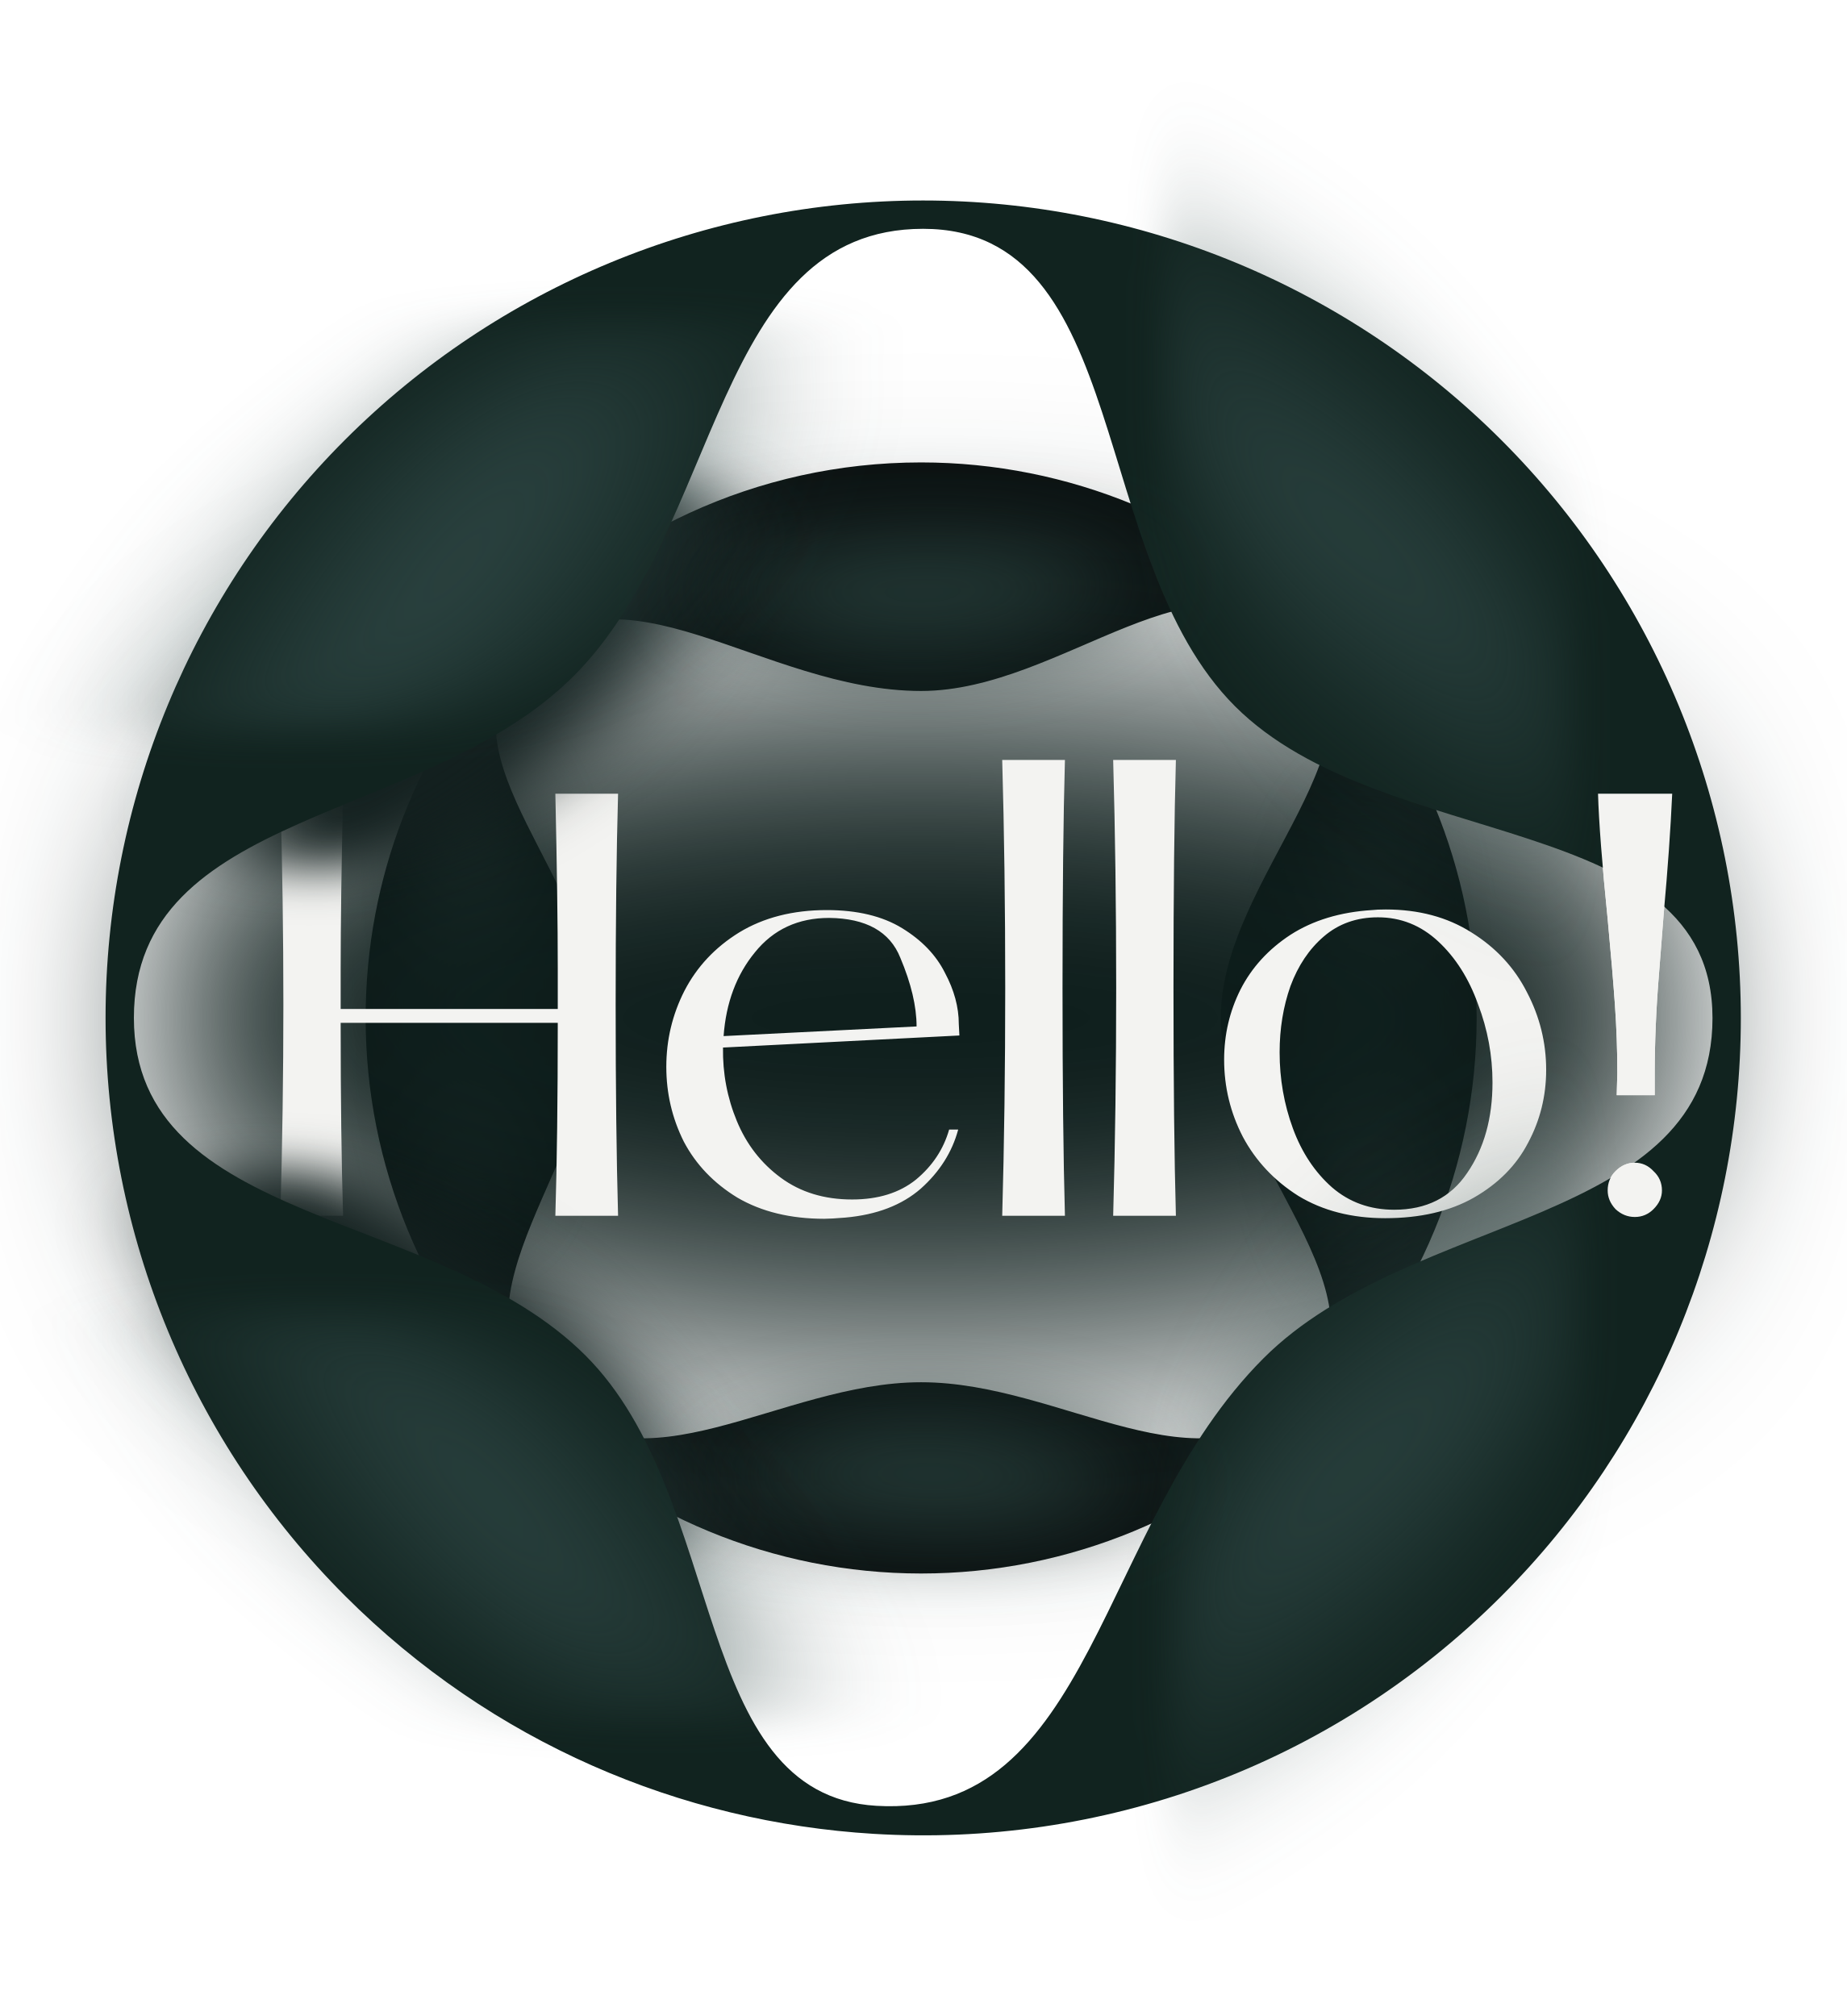
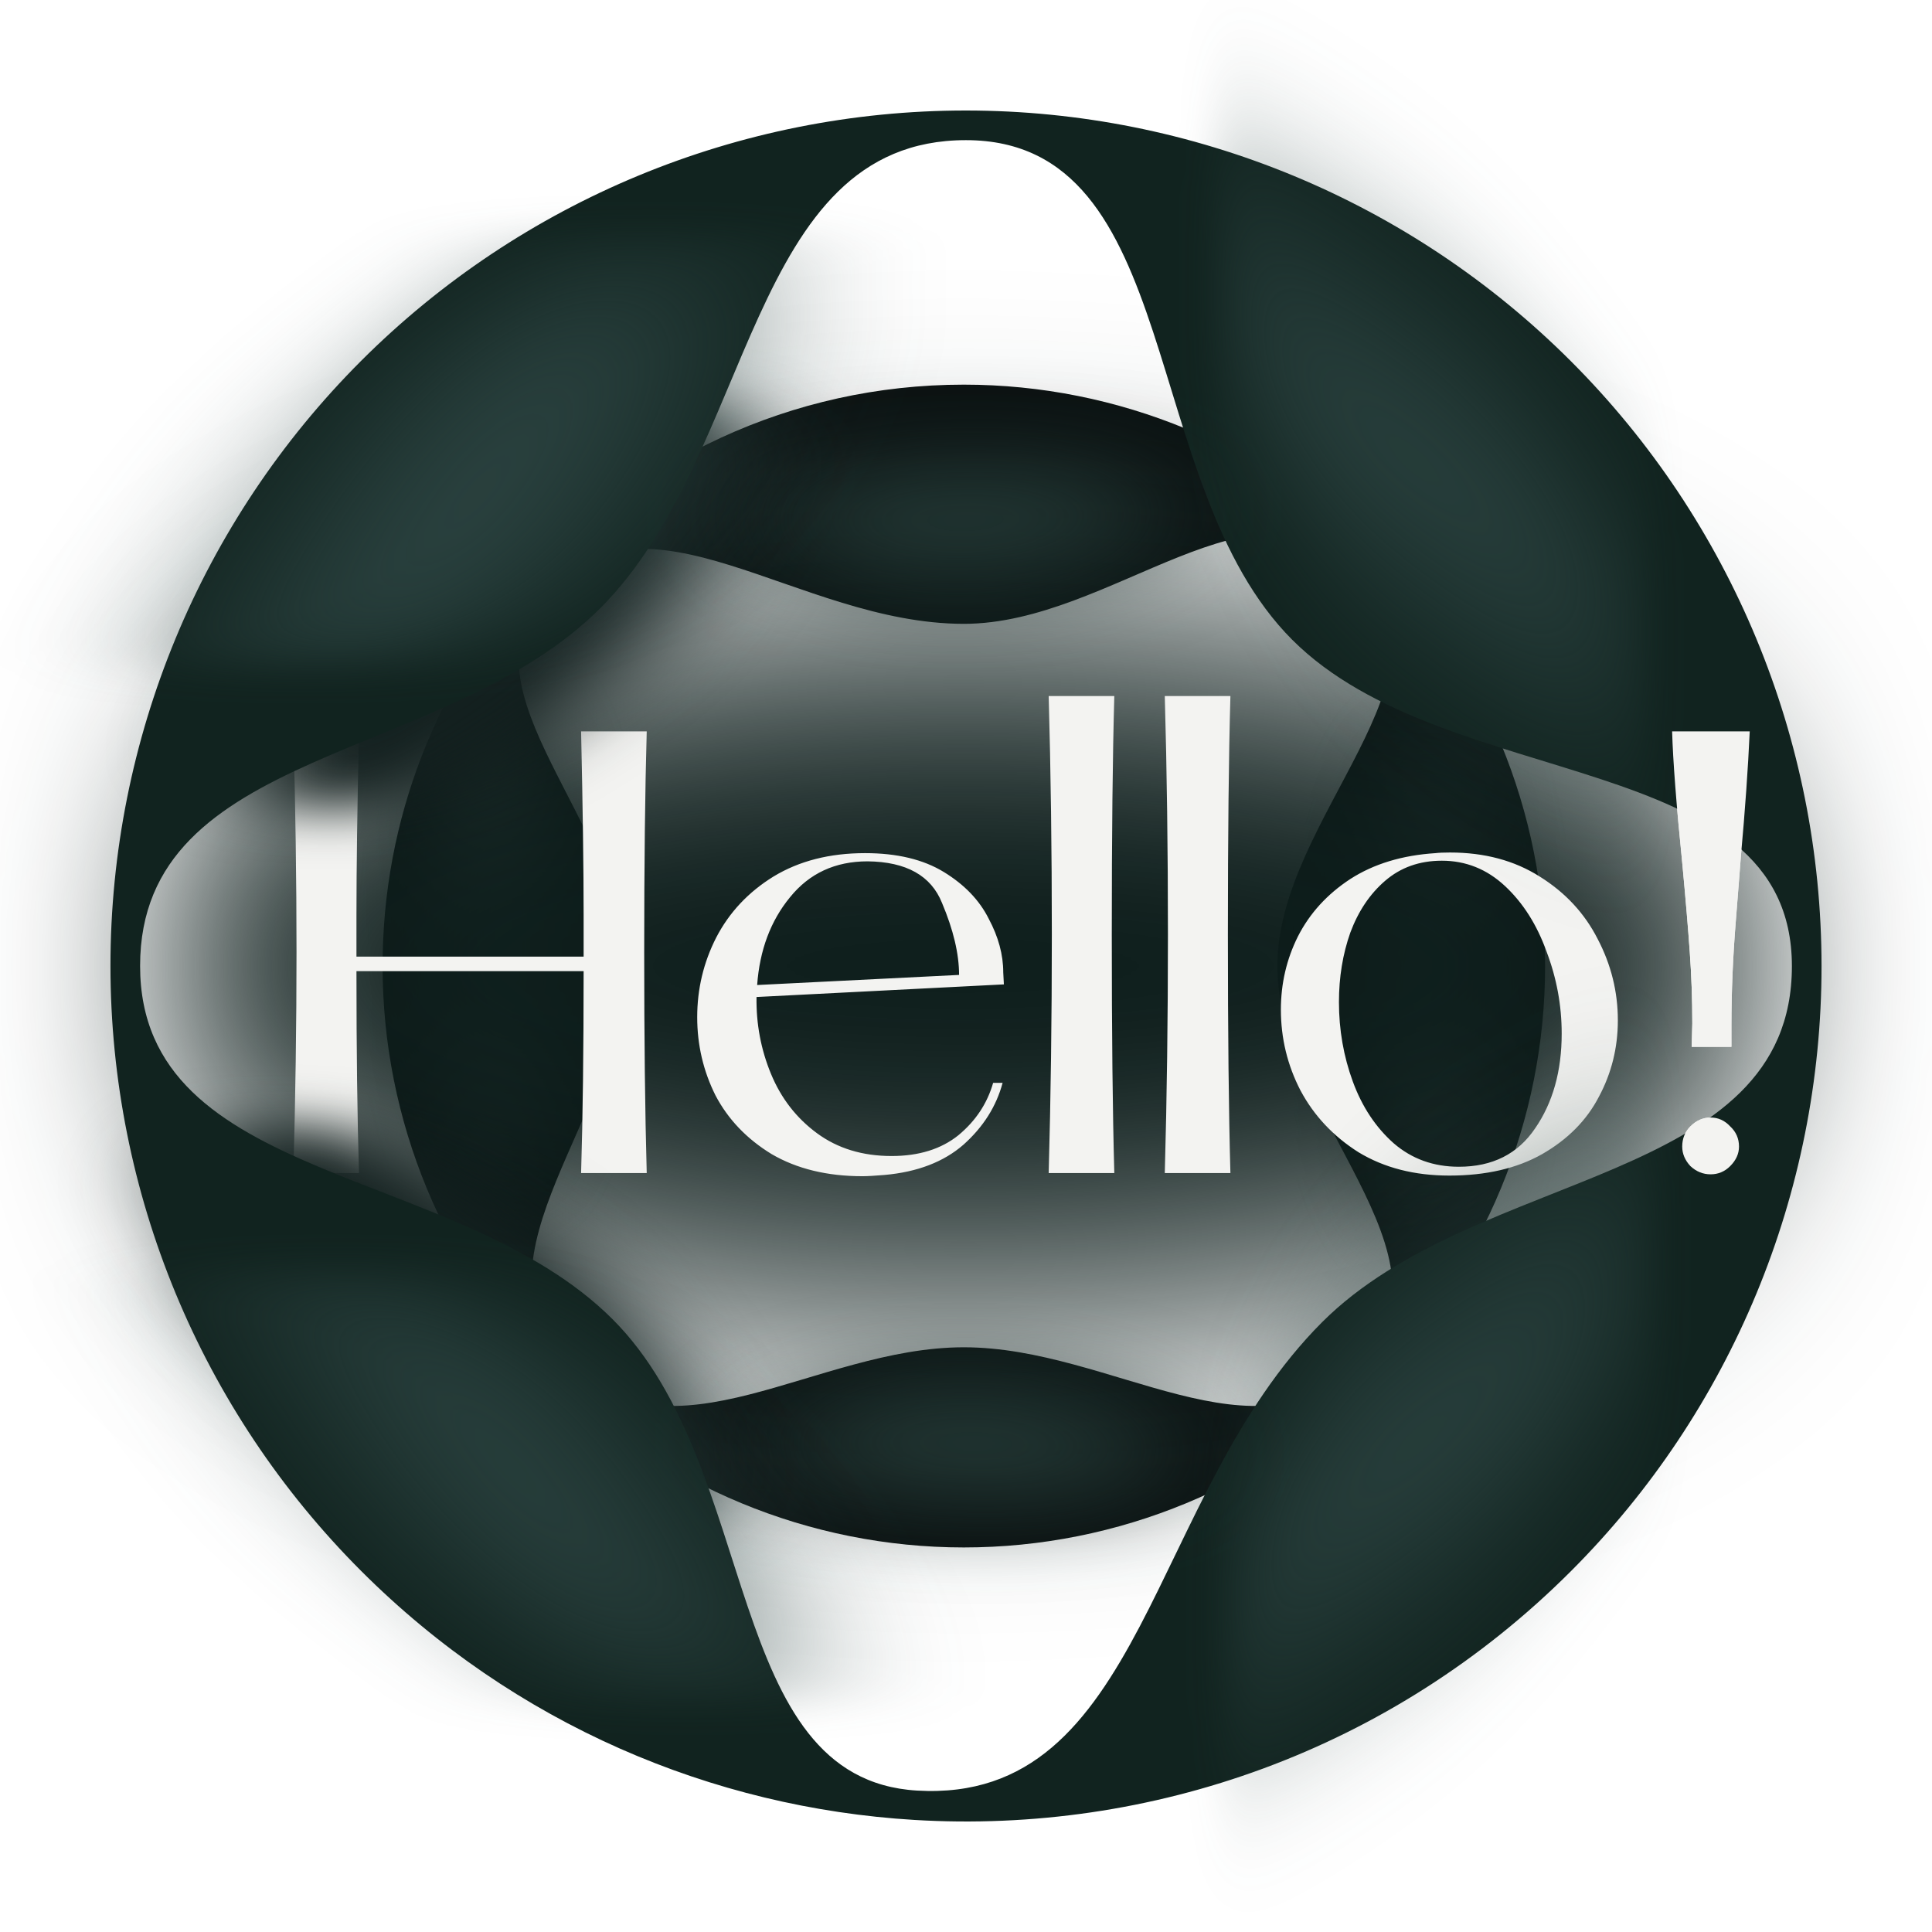
- <svg xmlns="http://www.w3.org/2000/svg" width="800" height="873.648" viewBox="0 0 800 873.648" version="1.1" id="svg1" xml:space="preserve">
+ <svg xmlns="http://www.w3.org/2000/svg" width="800" height="800" viewBox="0 0 800 800" version="1.1" id="svg1" xml:space="preserve">
  <defs id="defs1">
    <filter style="color-interpolation-filters:sRGB" id="filter6" x="-0.365" y="-0.923" width="1.731" height="2.846">
      <feGaussianBlur stdDeviation="27.422" id="feGaussianBlur6" />
    </filter>
    <filter style="color-interpolation-filters:sRGB" id="filter23" x="-0.123" y="-0.52" width="1.246" height="2.04">
      <feGaussianBlur stdDeviation="26.704" id="feGaussianBlur23" />
    </filter>
  </defs>
  <g id="layer1" transform="translate(-608.4025,-1389.897)">
-     <path style="color:#000000;fill:#0b1111;fill-opacity:1;stroke-width:1;stroke-linecap:square;stroke-miterlimit:4.7;-inkscape-stroke:none" d="m 1007.511,1590.292 c -71.696,0 -136.095,31.395 -180.197,81.183 -37.634,42.486 -60.489,98.367 -60.489,159.563 0,63.848 25.359,125.085 70.495,170.233 45.136,45.148 106.359,70.514 170.191,70.514 63.832,0 125.055,-25.366 170.191,-70.514 45.136,-45.148 70.495,-106.385 70.495,-170.233 0,-63.848 -25.359,-125.087 -70.495,-170.234 -45.136,-45.148 -106.359,-70.512 -170.191,-70.512 z m 0,99.043 c 61.624,0 120.719,-66.218 164.294,-22.633 43.575,43.586 -34.477,102.696 -34.477,164.336 0,61.639 78.052,120.75 34.477,164.336 -43.575,43.586 -102.67,-6.473 -164.294,-6.473 -61.624,0 -120.719,50.059 -164.294,6.473 -43.575,-43.586 23.709,-102.696 23.709,-164.336 0,-59.225 -69.641,-113.259 -33.21,-154.291 42.554,-47.928 104.634,12.588 173.795,12.588 z" id="path4" />
-     <path style="mix-blend-mode:normal;fill:#415350;fill-opacity:1;stroke:none;stroke-width:0.335px;stroke-linecap:butt;stroke-linejoin:miter;stroke-opacity:1;filter:url(#filter6)" d="m 942.693,1524.847 c 2.894,0 44.278,31.833 98,23.151 53.722,-8.682 62.403,-22.738 69.845,-30.179 7.441,-7.441 14.056,-25.218 -19.43,-31.833 -33.486,-6.615 -64.492,-12.816 -107.487,-1.654 -42.995,11.162 -47.956,19.43 -47.129,26.458 0.827,7.028 6.201,14.056 6.201,14.056 z" id="path8" transform="matrix(0,-0.9291037,0.6700289,0,-197.206,2772.362)" />
-     <path style="mix-blend-mode:normal;fill:#415350;fill-opacity:1;stroke:none;stroke-width:0.335px;stroke-linecap:butt;stroke-linejoin:miter;stroke-opacity:1;filter:url(#filter6)" d="m 942.693,1524.847 c 2.894,0 44.278,31.833 98,23.151 53.722,-8.682 62.403,-22.738 69.845,-30.179 7.441,-7.441 14.056,-25.218 -19.43,-31.833 -33.486,-6.615 -64.492,-12.816 -107.487,-1.654 -42.995,11.162 -47.956,19.43 -47.129,26.458 0.827,7.028 6.201,14.056 6.201,14.056 z" id="path7" transform="matrix(0,-0.9291037,-0.6700289,0,2211.646,2793.023)" />
-     <ellipse style="mix-blend-mode:normal;fill:#0d1d1b;fill-opacity:1;stroke-width:2.283;stroke-linecap:round;stroke-linejoin:round;stroke-miterlimit:4.7;filter:url(#filter23)" id="ellipse23" cx="1043.277" cy="1831.019" rx="260.678" ry="61.644" transform="matrix(1.314484,0,0,2.298438,-364.1511,-2377.465)" />
-     <path style="font-size:261.289px;line-height:1;font-family:BROLIMO;-inkscape-font-specification:BROLIMO;fill:#f3f3f1;stroke-width:0.265" d="m 876.197,1733.858 c -0.697,24.561 -1.045,55.045 -1.045,91.451 0,36.058 0.348,66.542 1.045,91.451 h -27.174 c 0.697,-22.819 1.045,-50.69 1.045,-83.612 H 756.004 c 0,32.922 0.348,60.793 1.045,83.612 H 729.875 c 0.871,-31.006 1.306,-61.49 1.306,-91.451 0,-30.135 -0.435,-60.619 -1.306,-91.451 h 27.174 c -0.697,31.355 -1.045,56.7 -1.045,76.035 v 17.245 h 94.064 v -17.245 c 0,-19.335 -0.348,-44.68 -1.045,-76.035 z m 101.38,175.847 c 11.322,0 20.555,-2.874 27.697,-8.623 7.142,-5.923 11.932,-13.152 14.371,-21.687 h 3.919 c -2.613,9.755 -8.013,18.29 -16.2,25.606 -8.187,7.142 -19.074,11.322 -32.661,12.542 -4.181,0.348 -7.229,0.522 -9.145,0.522 -14.632,0 -27.174,-3.048 -37.626,-9.145 -10.277,-6.271 -18.029,-14.371 -23.255,-24.3 -5.052,-10.103 -7.577,-20.903 -7.577,-32.4 0,-11.671 2.613,-22.645 7.839,-32.922 5.4,-10.451 13.326,-18.9 23.777,-25.345 10.626,-6.445 23.255,-9.668 37.887,-9.668 13.239,0 24.126,2.613 32.661,7.839 8.535,5.226 14.719,11.671 18.552,19.335 4.006,7.49 6.01,14.893 6.01,22.21 l 0.261,4.965 -102.425,5.226 c -0.174,11.148 1.829,21.774 6.01,31.877 4.181,10.103 10.539,18.29 19.074,24.561 8.535,6.271 18.813,9.406 30.832,9.406 z m -9.929,-122.022 c -13.413,0 -24.126,4.965 -32.139,14.893 -8.013,9.755 -12.542,21.861 -13.587,36.319 l 83.613,-4.181 c 0,-8.71 -2.352,-18.639 -7.055,-29.787 -4.529,-11.322 -14.806,-17.071 -30.832,-17.245 z M 1069.812,1719.226 c -0.697,24.561 -1.045,57.484 -1.045,98.767 0,40.935 0.348,73.858 1.045,98.767 h -27.174 c 0.871,-31.006 1.306,-63.929 1.306,-98.767 0,-35.013 -0.435,-67.935 -1.306,-98.767 z m 48.077,0 c -0.697,24.561 -1.045,57.484 -1.045,98.767 0,40.935 0.348,73.858 1.045,98.767 h -27.174 c 0.871,-31.006 1.306,-63.929 1.306,-98.767 0,-35.013 -0.435,-67.935 -1.306,-98.767 z m 84.919,65.061 c 1.393,-0.174 3.397,-0.261 6.01,-0.261 14.284,0 26.651,3.31 37.103,9.929 10.626,6.619 18.639,15.242 24.038,25.868 5.574,10.626 8.361,21.861 8.361,33.706 0,11.322 -2.613,21.861 -7.839,31.616 -5.052,9.755 -12.89,17.681 -23.516,23.777 -10.451,5.923 -23.255,8.884 -38.41,8.884 -14.458,0 -27,-3.223 -37.626,-9.668 -10.451,-6.619 -18.464,-15.155 -24.039,-25.606 -5.4,-10.451 -8.1,-21.6 -8.1,-33.445 0,-10.8 2.352,-20.903 7.055,-30.309 4.877,-9.581 12.106,-17.506 21.687,-23.777 9.755,-6.271 21.513,-9.842 35.274,-10.713 z m 2.613,3.135 c -9.232,0 -17.071,2.787 -23.516,8.361 -6.271,5.4 -11.061,12.542 -14.371,21.426 -3.135,8.884 -4.703,18.464 -4.703,28.742 0,11.497 1.916,22.471 5.748,32.922 3.832,10.451 9.493,18.987 16.984,25.606 7.49,6.445 16.461,9.668 26.913,9.668 13.935,0 24.474,-5.313 31.616,-15.939 7.316,-10.626 10.974,-23.69 10.974,-39.193 0,-11.671 -2.09,-22.993 -6.271,-33.968 -4.006,-11.148 -9.755,-20.206 -17.245,-27.174 -7.49,-6.968 -16.2,-10.452 -26.129,-10.452 z m 103.47,77.08 0.261,-9.668 c 0,-9.929 -0.348,-19.771 -1.045,-29.526 -0.697,-9.929 -1.742,-22.297 -3.135,-37.103 -2.439,-24.039 -3.832,-42.155 -4.181,-54.348 h 32.139 c -0.697,15.329 -1.916,32.574 -3.658,51.735 -0.174,2.613 -0.871,11.497 -2.09,26.651 -1.219,14.981 -1.829,29.439 -1.829,43.374 v 8.884 z m 7.839,29.264 c 3.135,0 5.835,1.219 8.1,3.658 2.439,2.264 3.658,5.052 3.658,8.361 0,2.961 -1.219,5.661 -3.658,8.1 -2.264,2.264 -4.965,3.397 -8.1,3.397 -3.135,0 -5.923,-1.132 -8.361,-3.397 -2.264,-2.439 -3.397,-5.139 -3.397,-8.1 0,-3.31 1.132,-6.097 3.397,-8.361 2.439,-2.439 5.226,-3.658 8.361,-3.658 z" id="path22" aria-label="Hello!" />
-     <ellipse style="mix-blend-mode:normal;fill:#13201f;fill-opacity:1;stroke-width:6.271;stroke-linecap:round;stroke-linejoin:round;stroke-miterlimit:4.7;filter:url(#filter23)" id="ellipse24" cx="1043.277" cy="1831.019" rx="260.678" ry="61.644" transform="matrix(0.3787248,-0.2925863,0.5116011,0.6622182,-519.2733,775.1561)" />
-     <ellipse style="mix-blend-mode:normal;fill:#13201f;fill-opacity:1;stroke-width:6.271;stroke-linecap:round;stroke-linejoin:round;stroke-miterlimit:4.7;filter:url(#filter23)" id="path23" cx="1043.277" cy="1831.019" rx="260.678" ry="61.644" transform="matrix(-0.3785351,-0.2928317,-0.5120301,0.6618865,2125.154,1073.974)" />
-     <path style="color:#000000;fill:#11231f;fill-opacity:1;stroke-width:1;stroke-linecap:square;stroke-miterlimit:4.7;-inkscape-stroke:none" d="m 1258.932,2081.569 c -74.61,74.61 -174.296,108.955 -272.002,103.038 -83.376,-5.05 -165.312,-39.417 -228.995,-103.101 -66.443,-66.443 -103.779,-156.558 -103.791,-250.511 -0.012,-93.953 37.302,-184.06 103.728,-250.487 66.426,-66.426 156.534,-103.74 250.486,-103.728 93.953,0.012 184.068,37.348 250.511,103.791 66.443,66.443 103.78,156.56 103.792,250.512 0.012,93.953 -37.303,184.059 -103.729,250.485 z m -103.068,-103.068 c 64.128,-64.128 194.535,-56.716 194.523,-147.418 -0.012,-90.702 -142.748,-70.991 -206.893,-135.136 -64.144,-64.144 -44.434,-206.881 -135.136,-206.893 -90.702,-0.012 -87.291,129.702 -151.419,193.83 -64.128,64.128 -190.534,57.409 -190.522,148.112 0.011,90.702 131.542,82.198 195.687,146.342 61.632,61.632 45.39,190.333 126.002,195.12 94.159,5.592 95.787,-121.986 167.759,-193.957 z" id="path11" />
-     <path style="mix-blend-mode:normal;fill:#233835;fill-opacity:1;stroke:none;stroke-width:0.335px;stroke-linecap:butt;stroke-linejoin:miter;stroke-opacity:1;filter:url(#filter6)" d="m 942.693,1524.847 c 2.894,0 44.278,31.833 98,23.151 53.722,-8.682 62.403,-22.738 69.845,-30.179 7.441,-7.441 14.056,-25.218 -19.43,-31.833 -33.486,-6.615 -64.492,-12.816 -107.487,-1.654 -42.995,11.162 -47.956,19.43 -47.129,26.458 0.827,7.028 6.201,14.056 6.201,14.056 z" id="path5" transform="matrix(0.9288939,0,0,0.6701803,54.01053,632.0219)" />
-     <path style="mix-blend-mode:normal;fill:#2e4644;fill-opacity:1;stroke:none;stroke-width:0.228px;stroke-linecap:butt;stroke-linejoin:miter;stroke-opacity:1;filter:url(#filter6)" d="m 942.693,1524.847 c 2.894,0 44.278,31.833 98,23.151 53.722,-8.682 62.403,-22.738 69.845,-30.179 7.441,-7.441 14.056,-25.218 -19.43,-31.833 -33.486,-6.615 -64.492,-12.816 -107.487,-1.654 -42.995,11.162 -47.956,19.43 -47.129,26.458 0.827,7.028 6.201,14.056 6.201,14.056 z" id="path16" transform="matrix(0.9666433,-0.9666433,-0.6974158,-0.6974158,1263.895,4071.032)" />
-     <path style="mix-blend-mode:normal;fill:#233835;fill-opacity:1;stroke:none;stroke-width:0.335px;stroke-linecap:butt;stroke-linejoin:miter;stroke-opacity:1;filter:url(#filter6)" d="m 942.693,1524.847 c 2.894,0 44.278,31.833 98,23.151 53.722,-8.682 62.403,-22.738 69.845,-30.179 7.441,-7.441 14.056,-25.218 -19.43,-31.833 -33.486,-6.615 -64.492,-12.816 -107.487,-1.654 -42.995,11.162 -47.956,19.43 -47.129,26.458 0.827,7.028 6.201,14.056 6.201,14.056 z" id="path6" transform="matrix(0.9288939,0,0,-0.6701803,57.69548,3042.906)" />
-     <path style="mix-blend-mode:normal;fill:#2e4644;fill-opacity:1;stroke:none;stroke-width:0.228px;stroke-linecap:butt;stroke-linejoin:miter;stroke-opacity:1;filter:url(#filter6)" d="m 942.693,1524.847 c 2.894,0 43.155,48.628 96.877,39.946 53.722,-8.682 63.527,-39.533 70.968,-46.974 7.441,-7.441 14.056,-25.218 -19.43,-31.833 -33.486,-6.615 -64.492,-12.816 -107.487,-1.654 -42.995,11.162 -47.956,19.43 -47.129,26.458 0.827,7.028 6.201,14.056 6.201,14.056 z" id="path13" transform="matrix(0.9666433,-0.9666433,0.6974158,0.6974158,-1241.13,1558.337)" />
-     <path style="mix-blend-mode:normal;fill:#2e4644;fill-opacity:1;stroke:none;stroke-width:0.228px;stroke-linecap:butt;stroke-linejoin:miter;stroke-opacity:1;filter:url(#filter6)" d="m 942.693,1524.847 c 2.894,0 44.278,31.833 98,23.151 53.722,-8.682 62.403,-22.738 69.845,-30.179 7.441,-7.441 14.056,-25.218 -19.43,-31.833 -33.486,-6.615 -64.492,-12.816 -107.487,-1.654 -42.995,11.162 -47.956,19.43 -47.129,26.458 0.827,7.028 6.201,14.056 6.201,14.056 z" id="path14" transform="matrix(0.9668616,0.9668616,-0.6972583,0.6972583,1260.393,-423.1101)" />
-     <path style="mix-blend-mode:normal;fill:#2e4644;fill-opacity:1;stroke:none;stroke-width:0.228px;stroke-linecap:butt;stroke-linejoin:miter;stroke-opacity:1;filter:url(#filter6)" d="m 942.693,1524.847 c 2.894,0 44.278,31.833 98,23.151 53.722,-8.682 62.403,-22.738 69.845,-30.179 7.441,-7.441 14.056,-25.218 -19.43,-31.833 -33.486,-6.615 -64.492,-12.816 -107.487,-1.654 -42.995,11.162 -47.956,19.43 -47.129,26.458 0.827,7.028 6.201,14.056 6.201,14.056 z" id="path15" transform="matrix(0.9668616,0.9668616,0.6972583,-0.6972583,-1224.852,2105.136)" />
-     <path d="m 1308.891,1864.503 0.261,-9.668 c 0,-9.929 -0.348,-19.771 -1.045,-29.526 -0.697,-9.929 -1.742,-22.297 -3.135,-37.103 -2.439,-24.039 -3.832,-42.155 -4.181,-54.348 h 32.139 c -0.697,15.329 -1.916,32.574 -3.658,51.735 -0.174,2.613 -0.871,11.497 -2.09,26.651 -1.219,14.981 -1.829,29.439 -1.829,43.374 v 8.884 z m 7.839,29.264 c 3.135,0 5.835,1.219 8.1,3.658 2.439,2.264 3.658,5.052 3.658,8.361 0,2.961 -1.219,5.661 -3.658,8.1 -2.264,2.264 -4.965,3.397 -8.1,3.397 -3.135,0 -5.923,-1.132 -8.361,-3.397 -2.264,-2.439 -3.397,-5.139 -3.397,-8.1 0,-3.31 1.132,-6.097 3.397,-8.361 2.439,-2.439 5.226,-3.658 8.361,-3.658 z" style="font-size:261.289px;line-height:1;font-family:BROLIMO;-inkscape-font-specification:BROLIMO;fill:#f3f3f1;stroke-width:0.265" id="path1" />
+     <path style="color:#000000;fill:#0b1111;fill-opacity:1;stroke-width:1;stroke-linecap:square;stroke-miterlimit:4.7;-inkscape-stroke:none" d="m 1007.511,1549.169 c -71.696,0 -136.095,31.395 -180.197,81.183 -37.634,42.486 -60.489,98.367 -60.489,159.563 0,63.848 25.359,125.085 70.495,170.233 45.136,45.148 106.359,70.514 170.191,70.514 63.832,0 125.055,-25.366 170.191,-70.514 45.136,-45.148 70.495,-106.385 70.495,-170.233 0,-63.848 -25.359,-125.087 -70.495,-170.234 -45.136,-45.148 -106.359,-70.512 -170.191,-70.512 z m 0,99.043 c 61.624,0 120.719,-66.218 164.294,-22.633 43.575,43.586 -34.477,102.696 -34.477,164.336 0,61.639 78.052,120.75 34.477,164.336 -43.575,43.586 -102.67,-6.473 -164.294,-6.473 -61.624,0 -120.719,50.059 -164.294,6.473 -43.575,-43.586 23.709,-102.696 23.709,-164.336 0,-59.225 -69.641,-113.259 -33.21,-154.291 42.554,-47.928 104.634,12.588 173.795,12.588 z" id="path4" />
+     <path style="mix-blend-mode:normal;fill:#415350;fill-opacity:1;stroke:none;stroke-width:0.335px;stroke-linecap:butt;stroke-linejoin:miter;stroke-opacity:1;filter:url(#filter6)" d="m 942.693,1524.847 c 2.894,0 44.278,31.833 98,23.151 53.722,-8.682 62.403,-22.738 69.845,-30.179 7.441,-7.441 14.056,-25.218 -19.43,-31.833 -33.486,-6.615 -64.492,-12.816 -107.487,-1.654 -42.995,11.162 -47.956,19.43 -47.129,26.458 0.827,7.028 6.201,14.056 6.201,14.056 z" id="path8" transform="matrix(0,-0.9291037,0.6700289,0,-197.206,2731.24)" />
+     <path style="mix-blend-mode:normal;fill:#415350;fill-opacity:1;stroke:none;stroke-width:0.335px;stroke-linecap:butt;stroke-linejoin:miter;stroke-opacity:1;filter:url(#filter6)" d="m 942.693,1524.847 c 2.894,0 44.278,31.833 98,23.151 53.722,-8.682 62.403,-22.738 69.845,-30.179 7.441,-7.441 14.056,-25.218 -19.43,-31.833 -33.486,-6.615 -64.492,-12.816 -107.487,-1.654 -42.995,11.162 -47.956,19.43 -47.129,26.458 0.827,7.028 6.201,14.056 6.201,14.056 z" id="path7" transform="matrix(0,-0.9291037,-0.6700289,0,2211.646,2751.9)" />
+     <ellipse style="mix-blend-mode:normal;fill:#0d1d1b;fill-opacity:1;stroke-width:2.283;stroke-linecap:round;stroke-linejoin:round;stroke-miterlimit:4.7;filter:url(#filter23)" id="ellipse23" cx="1043.277" cy="1831.019" rx="260.678" ry="61.644" transform="matrix(1.314484,0,0,2.298438,-364.1511,-2418.588)" />
+     <path style="font-size:261.289px;line-height:1;font-family:BROLIMO;-inkscape-font-specification:BROLIMO;fill:#f3f3f1;stroke-width:0.265" d="m 876.197,1692.735 c -0.697,24.561 -1.045,55.045 -1.045,91.451 0,36.058 0.348,66.542 1.045,91.451 h -27.174 c 0.697,-22.819 1.045,-50.69 1.045,-83.612 H 756.004 c 0,32.922 0.348,60.793 1.045,83.612 H 729.875 c 0.871,-31.006 1.306,-61.49 1.306,-91.451 0,-30.135 -0.435,-60.619 -1.306,-91.451 h 27.174 c -0.697,31.355 -1.045,56.7 -1.045,76.035 v 17.245 h 94.064 v -17.245 c 0,-19.335 -0.348,-44.68 -1.045,-76.035 z m 101.38,175.847 c 11.322,0 20.555,-2.874 27.697,-8.623 7.142,-5.923 11.932,-13.152 14.371,-21.687 h 3.919 c -2.613,9.755 -8.013,18.29 -16.2,25.606 -8.187,7.142 -19.074,11.322 -32.661,12.542 -4.181,0.348 -7.229,0.522 -9.145,0.522 -14.632,0 -27.174,-3.048 -37.626,-9.145 -10.277,-6.271 -18.029,-14.371 -23.255,-24.3 -5.052,-10.103 -7.577,-20.903 -7.577,-32.4 0,-11.671 2.613,-22.645 7.839,-32.922 5.4,-10.451 13.326,-18.9 23.777,-25.345 10.626,-6.445 23.255,-9.668 37.887,-9.668 13.239,0 24.126,2.613 32.661,7.839 8.535,5.226 14.719,11.671 18.552,19.335 4.006,7.49 6.01,14.893 6.01,22.21 l 0.261,4.965 -102.425,5.226 c -0.174,11.148 1.829,21.774 6.01,31.877 4.181,10.103 10.539,18.29 19.074,24.561 8.535,6.271 18.813,9.406 30.832,9.406 z m -9.929,-122.022 c -13.413,0 -24.126,4.965 -32.139,14.893 -8.013,9.755 -12.542,21.861 -13.587,36.319 l 83.613,-4.181 c 0,-8.71 -2.352,-18.639 -7.055,-29.787 -4.529,-11.322 -14.806,-17.071 -30.832,-17.245 z m 102.164,-68.458 c -0.697,24.561 -1.045,57.484 -1.045,98.767 0,40.935 0.348,73.858 1.045,98.767 h -27.174 c 0.871,-31.006 1.306,-63.929 1.306,-98.767 0,-35.013 -0.435,-67.935 -1.306,-98.767 z m 48.077,0 c -0.697,24.561 -1.045,57.484 -1.045,98.767 0,40.935 0.348,73.858 1.045,98.767 h -27.174 c 0.871,-31.006 1.306,-63.929 1.306,-98.767 0,-35.013 -0.435,-67.935 -1.306,-98.767 z m 84.919,65.061 c 1.393,-0.174 3.397,-0.261 6.01,-0.261 14.284,0 26.651,3.31 37.103,9.929 10.626,6.619 18.639,15.242 24.038,25.868 5.574,10.626 8.361,21.861 8.361,33.706 0,11.322 -2.613,21.861 -7.839,31.616 -5.052,9.755 -12.89,17.681 -23.516,23.777 -10.451,5.923 -23.255,8.884 -38.41,8.884 -14.458,0 -27,-3.223 -37.626,-9.668 -10.451,-6.619 -18.464,-15.155 -24.039,-25.606 -5.4,-10.451 -8.1,-21.6 -8.1,-33.445 0,-10.8 2.352,-20.903 7.055,-30.309 4.877,-9.581 12.106,-17.506 21.687,-23.777 9.755,-6.271 21.513,-9.842 35.274,-10.713 z m 2.613,3.135 c -9.232,0 -17.071,2.787 -23.516,8.361 -6.271,5.4 -11.061,12.542 -14.371,21.426 -3.135,8.884 -4.703,18.464 -4.703,28.742 0,11.497 1.916,22.471 5.748,32.922 3.832,10.451 9.493,18.987 16.984,25.606 7.49,6.445 16.461,9.668 26.913,9.668 13.935,0 24.474,-5.313 31.616,-15.939 7.316,-10.626 10.974,-23.69 10.974,-39.193 0,-11.671 -2.09,-22.993 -6.271,-33.968 -4.006,-11.148 -9.755,-20.206 -17.245,-27.174 -7.49,-6.968 -16.2,-10.452 -26.129,-10.452 z m 103.47,77.08 0.261,-9.668 c 0,-9.929 -0.348,-19.771 -1.045,-29.526 -0.697,-9.929 -1.742,-22.297 -3.135,-37.103 -2.439,-24.039 -3.832,-42.155 -4.181,-54.348 h 32.139 c -0.697,15.329 -1.916,32.574 -3.658,51.735 -0.174,2.613 -0.871,11.497 -2.09,26.651 -1.219,14.981 -1.829,29.439 -1.829,43.374 v 8.884 z m 7.839,29.264 c 3.135,0 5.835,1.219 8.1,3.658 2.439,2.264 3.658,5.052 3.658,8.361 0,2.961 -1.219,5.661 -3.658,8.1 -2.264,2.264 -4.965,3.397 -8.1,3.397 -3.135,0 -5.923,-1.132 -8.361,-3.397 -2.264,-2.439 -3.397,-5.139 -3.397,-8.1 0,-3.31 1.132,-6.097 3.397,-8.361 2.439,-2.439 5.226,-3.658 8.361,-3.658 z" id="path22" aria-label="Hello!" />
+     <ellipse style="mix-blend-mode:normal;fill:#13201f;fill-opacity:1;stroke-width:6.271;stroke-linecap:round;stroke-linejoin:round;stroke-miterlimit:4.7;filter:url(#filter23)" id="ellipse24" cx="1043.277" cy="1831.019" rx="260.678" ry="61.644" transform="matrix(0.3787248,-0.2925863,0.5116011,0.6622182,-519.2733,734.0333)" />
+     <ellipse style="mix-blend-mode:normal;fill:#13201f;fill-opacity:1;stroke-width:6.271;stroke-linecap:round;stroke-linejoin:round;stroke-miterlimit:4.7;filter:url(#filter23)" id="path23" cx="1043.277" cy="1831.019" rx="260.678" ry="61.644" transform="matrix(-0.3785351,-0.2928317,-0.5120301,0.6618865,2125.154,1032.852)" />
+     <path style="color:#000000;fill:#11231f;fill-opacity:1;stroke-width:1;stroke-linecap:square;stroke-miterlimit:4.7;-inkscape-stroke:none" d="m 1258.932,2040.446 c -74.61,74.61 -174.296,108.955 -272.002,103.038 -83.376,-5.05 -165.312,-39.417 -228.995,-103.101 -66.443,-66.443 -103.779,-156.558 -103.791,-250.511 -0.012,-93.953 37.302,-184.06 103.728,-250.487 66.426,-66.426 156.534,-103.74 250.486,-103.728 93.953,0.012 184.068,37.348 250.511,103.791 66.443,66.443 103.78,156.56 103.792,250.512 0.012,93.953 -37.303,184.059 -103.729,250.485 z m -103.068,-103.068 c 64.128,-64.128 194.535,-56.716 194.523,-147.418 -0.012,-90.702 -142.748,-70.991 -206.893,-135.136 -64.144,-64.144 -44.434,-206.881 -135.136,-206.893 -90.702,-0.012 -87.291,129.702 -151.419,193.83 -64.128,64.128 -190.534,57.409 -190.522,148.112 0.011,90.702 131.542,82.198 195.687,146.342 61.632,61.632 45.39,190.333 126.002,195.12 94.159,5.592 95.787,-121.986 167.759,-193.957 z" id="path11" />
+     <path style="mix-blend-mode:normal;fill:#233835;fill-opacity:1;stroke:none;stroke-width:0.335px;stroke-linecap:butt;stroke-linejoin:miter;stroke-opacity:1;filter:url(#filter6)" d="m 942.693,1524.847 c 2.894,0 44.278,31.833 98,23.151 53.722,-8.682 62.403,-22.738 69.845,-30.179 7.441,-7.441 14.056,-25.218 -19.43,-31.833 -33.486,-6.615 -64.492,-12.816 -107.487,-1.654 -42.995,11.162 -47.956,19.43 -47.129,26.458 0.827,7.028 6.201,14.056 6.201,14.056 z" id="path5" transform="matrix(0.9288939,0,0,0.6701803,54.01053,590.8991)" />
+     <path style="mix-blend-mode:normal;fill:#2e4644;fill-opacity:1;stroke:none;stroke-width:0.228px;stroke-linecap:butt;stroke-linejoin:miter;stroke-opacity:1;filter:url(#filter6)" d="m 942.693,1524.847 c 2.894,0 44.278,31.833 98,23.151 53.722,-8.682 62.403,-22.738 69.845,-30.179 7.441,-7.441 14.056,-25.218 -19.43,-31.833 -33.486,-6.615 -64.492,-12.816 -107.487,-1.654 -42.995,11.162 -47.956,19.43 -47.129,26.458 0.827,7.028 6.201,14.056 6.201,14.056 z" id="path16" transform="matrix(0.9666433,-0.9666433,-0.6974158,-0.6974158,1263.895,4029.909)" />
+     <path style="mix-blend-mode:normal;fill:#233835;fill-opacity:1;stroke:none;stroke-width:0.335px;stroke-linecap:butt;stroke-linejoin:miter;stroke-opacity:1;filter:url(#filter6)" d="m 942.693,1524.847 c 2.894,0 44.278,31.833 98,23.151 53.722,-8.682 62.403,-22.738 69.845,-30.179 7.441,-7.441 14.056,-25.218 -19.43,-31.833 -33.486,-6.615 -64.492,-12.816 -107.487,-1.654 -42.995,11.162 -47.956,19.43 -47.129,26.458 0.827,7.028 6.201,14.056 6.201,14.056 z" id="path6" transform="matrix(0.9288939,0,0,-0.6701803,57.69548,3001.783)" />
+     <path style="mix-blend-mode:normal;fill:#2e4644;fill-opacity:1;stroke:none;stroke-width:0.228px;stroke-linecap:butt;stroke-linejoin:miter;stroke-opacity:1;filter:url(#filter6)" d="m 942.693,1524.847 c 2.894,0 43.155,48.628 96.877,39.946 53.722,-8.682 63.527,-39.533 70.968,-46.974 7.441,-7.441 14.056,-25.218 -19.43,-31.833 -33.486,-6.615 -64.492,-12.816 -107.487,-1.654 -42.995,11.162 -47.956,19.43 -47.129,26.458 0.827,7.028 6.201,14.056 6.201,14.056 z" id="path13" transform="matrix(0.9666433,-0.9666433,0.6974158,0.6974158,-1241.13,1517.214)" />
+     <path style="mix-blend-mode:normal;fill:#2e4644;fill-opacity:1;stroke:none;stroke-width:0.228px;stroke-linecap:butt;stroke-linejoin:miter;stroke-opacity:1;filter:url(#filter6)" d="m 942.693,1524.847 c 2.894,0 44.278,31.833 98,23.151 53.722,-8.682 62.403,-22.738 69.845,-30.179 7.441,-7.441 14.056,-25.218 -19.43,-31.833 -33.486,-6.615 -64.492,-12.816 -107.487,-1.654 -42.995,11.162 -47.956,19.43 -47.129,26.458 0.827,7.028 6.201,14.056 6.201,14.056 z" id="path14" transform="matrix(0.9668616,0.9668616,-0.6972583,0.6972583,1260.393,-464.2328)" />
+     <path style="mix-blend-mode:normal;fill:#2e4644;fill-opacity:1;stroke:none;stroke-width:0.228px;stroke-linecap:butt;stroke-linejoin:miter;stroke-opacity:1;filter:url(#filter6)" d="m 942.693,1524.847 c 2.894,0 44.278,31.833 98,23.151 53.722,-8.682 62.403,-22.738 69.845,-30.179 7.441,-7.441 14.056,-25.218 -19.43,-31.833 -33.486,-6.615 -64.492,-12.816 -107.487,-1.654 -42.995,11.162 -47.956,19.43 -47.129,26.458 0.827,7.028 6.201,14.056 6.201,14.056 z" id="path15" transform="matrix(0.9668616,0.9668616,0.6972583,-0.6972583,-1224.852,2064.013)" />
+     <path d="m 1308.891,1823.38 0.261,-9.668 c 0,-9.929 -0.348,-19.771 -1.045,-29.526 -0.697,-9.929 -1.742,-22.297 -3.135,-37.103 -2.439,-24.039 -3.832,-42.155 -4.181,-54.348 h 32.139 c -0.697,15.329 -1.916,32.574 -3.658,51.735 -0.174,2.613 -0.871,11.497 -2.09,26.651 -1.219,14.981 -1.829,29.439 -1.829,43.374 v 8.884 z m 7.839,29.264 c 3.135,0 5.835,1.219 8.1,3.658 2.439,2.264 3.658,5.052 3.658,8.361 0,2.961 -1.219,5.661 -3.658,8.1 -2.264,2.264 -4.965,3.397 -8.1,3.397 -3.135,0 -5.923,-1.132 -8.361,-3.397 -2.264,-2.439 -3.397,-5.139 -3.397,-8.1 0,-3.31 1.132,-6.097 3.397,-8.361 2.439,-2.439 5.226,-3.658 8.361,-3.658 z" style="font-size:261.289px;line-height:1;font-family:BROLIMO;-inkscape-font-specification:BROLIMO;fill:#f3f3f1;stroke-width:0.265" id="path1" />
  </g>
</svg>
